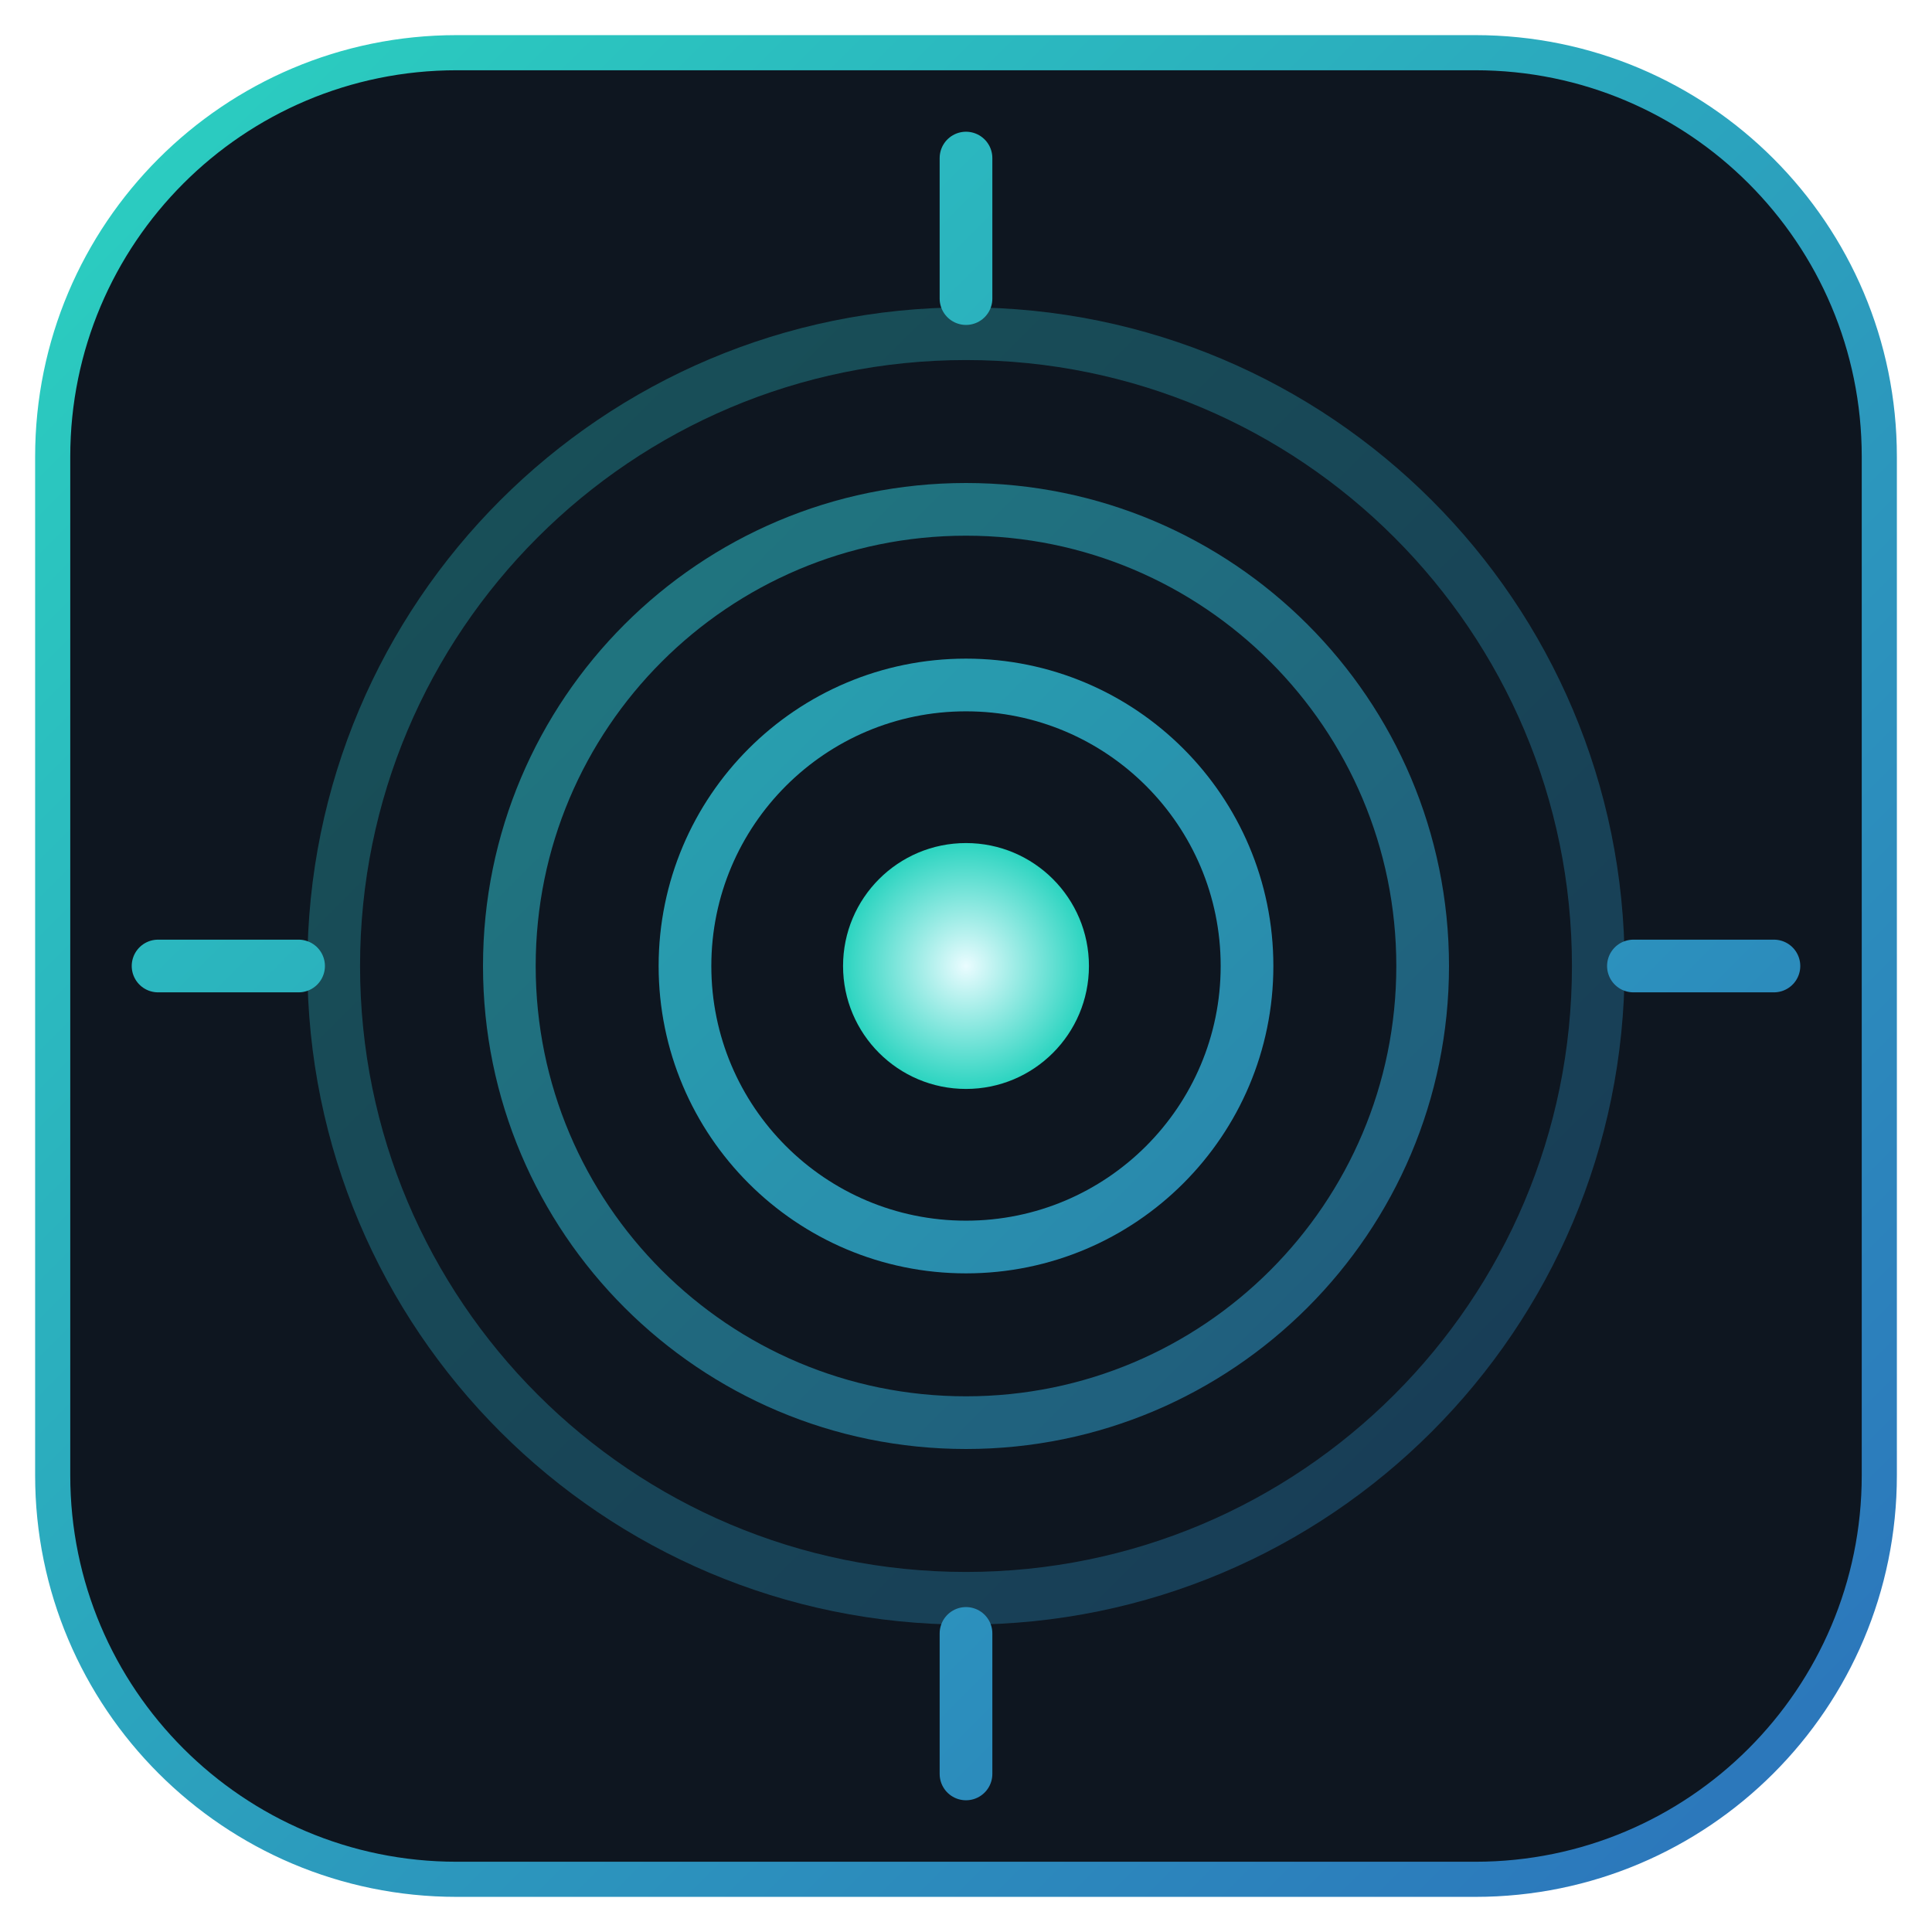
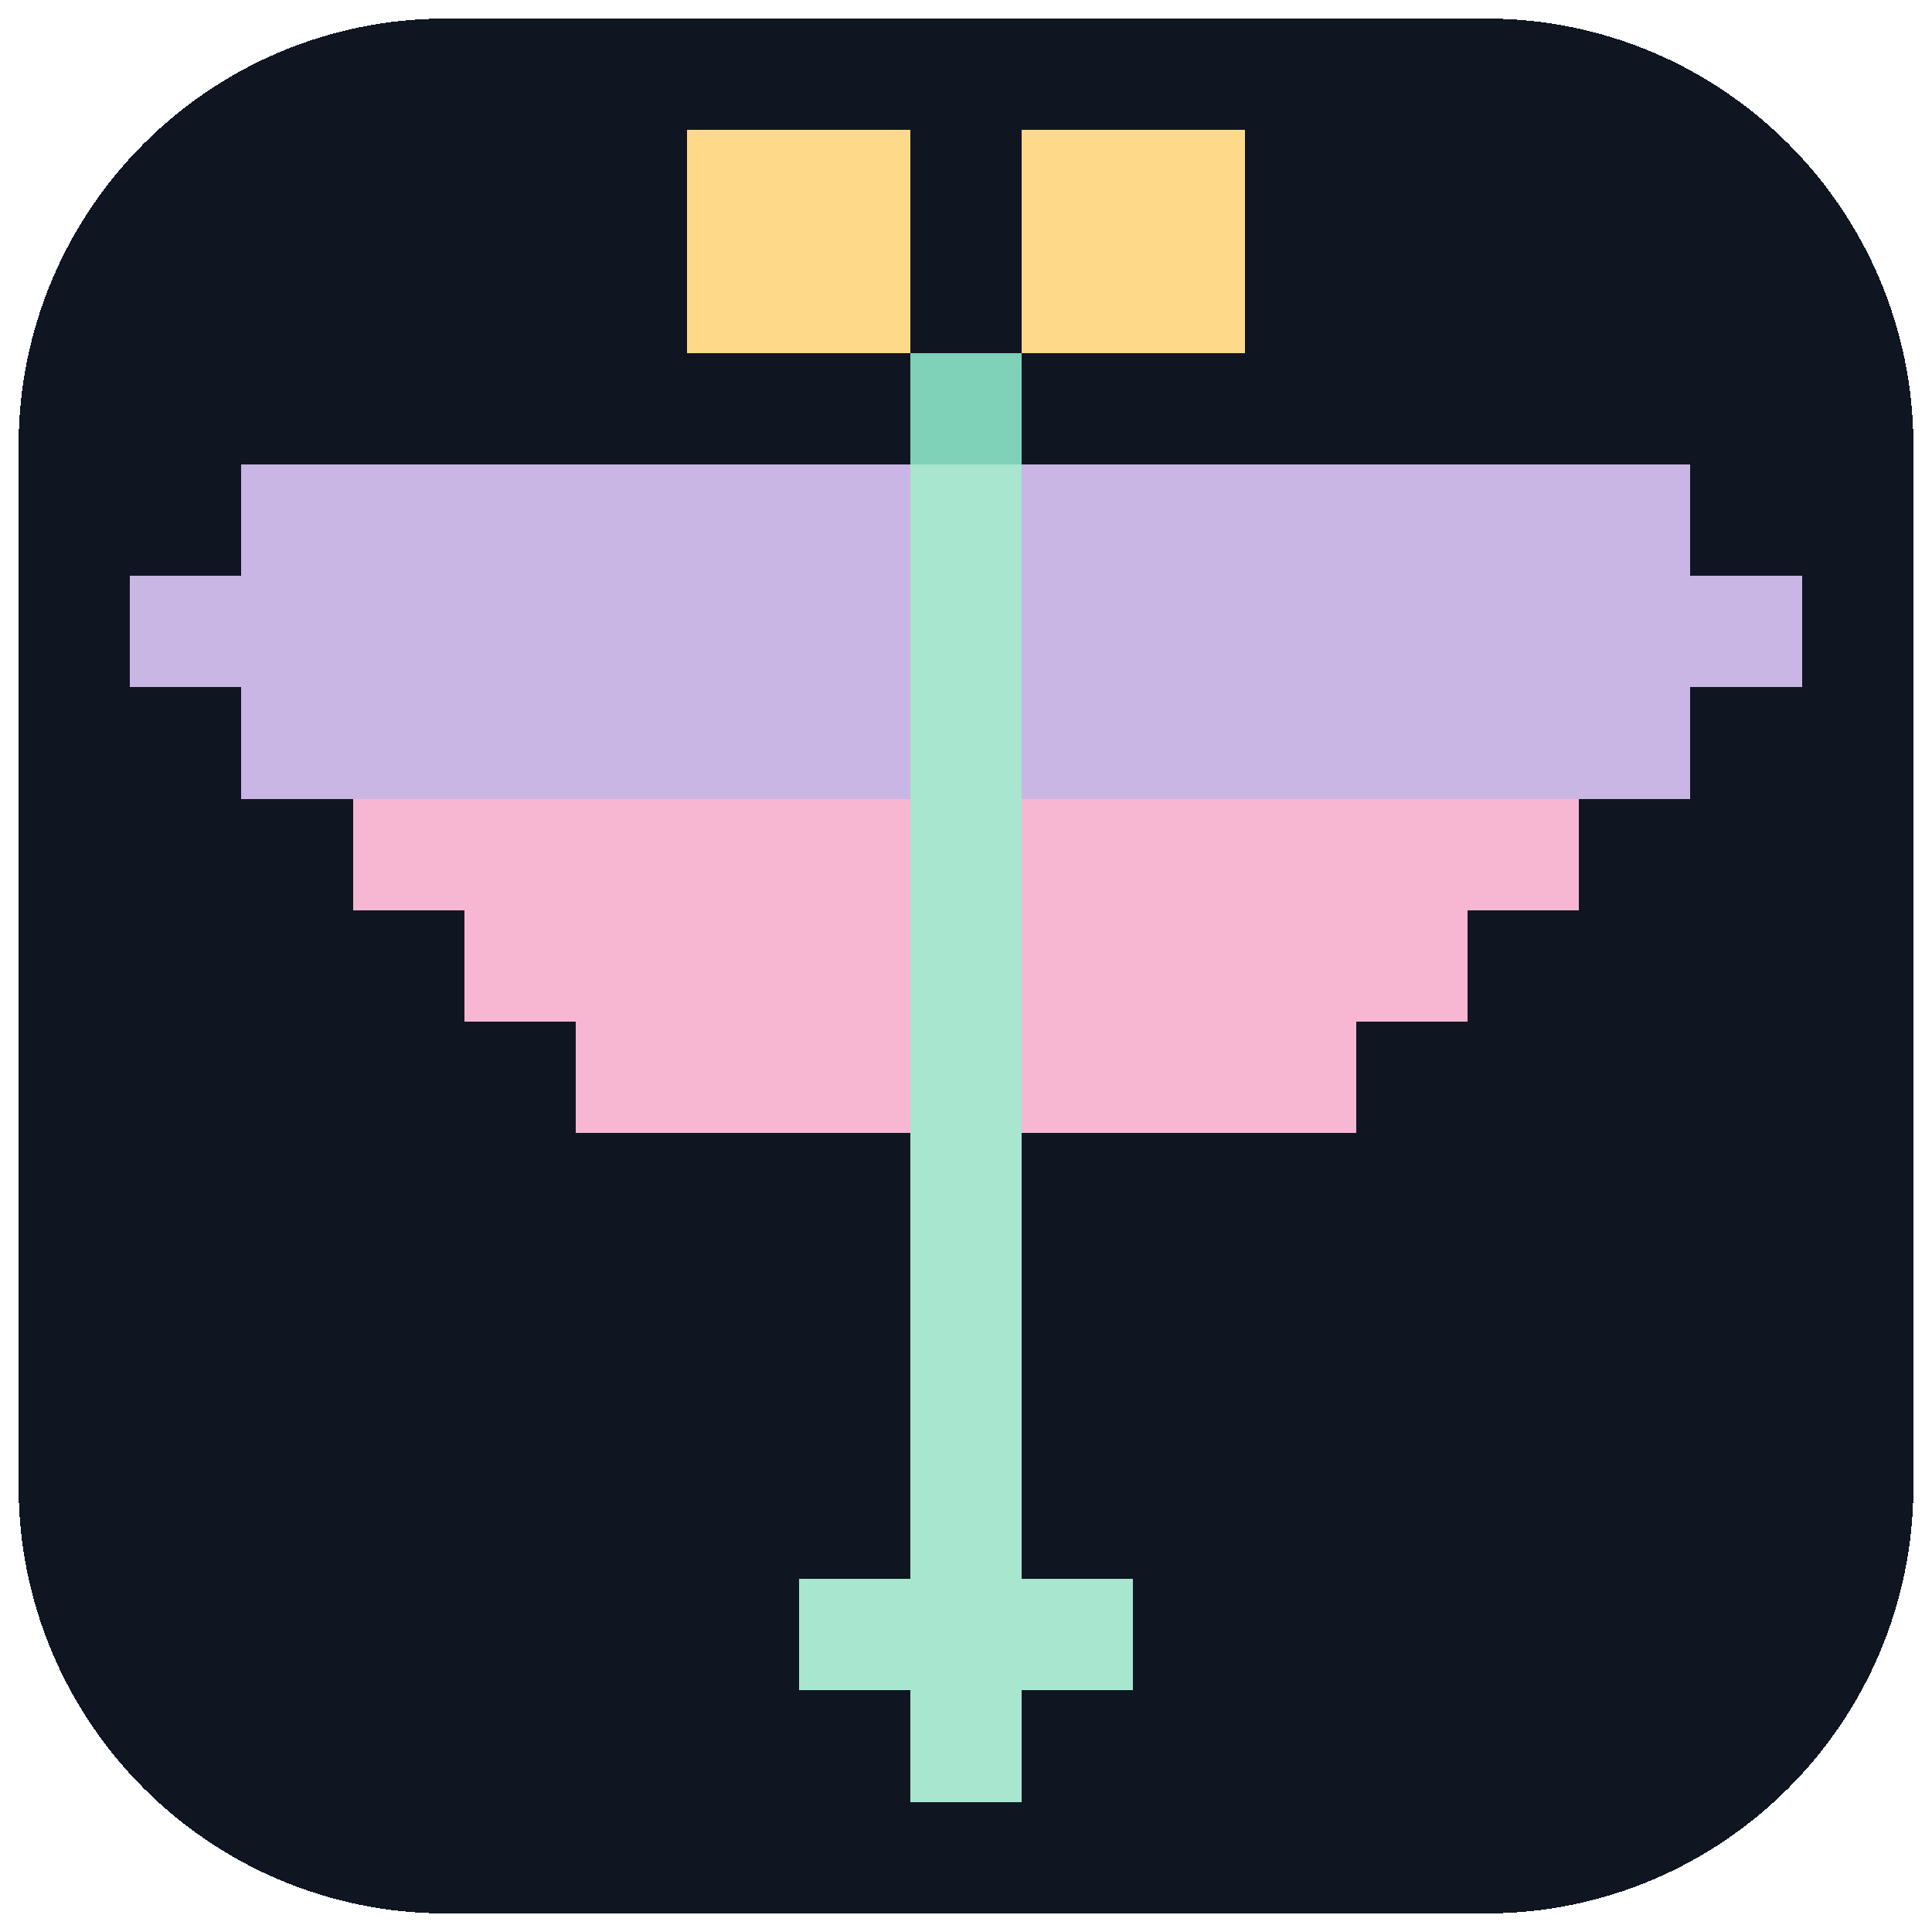
- <svg xmlns="http://www.w3.org/2000/svg" width="220" height="220" viewBox="0 0 220 220" fill="none" role="img" aria-label="Fovea logo">
-   <defs>
-     <linearGradient id="g" x1="0" y1="0" x2="220" y2="220" gradientUnits="userSpaceOnUse">
-       <stop stop-color="#2bd4c0" />
-       <stop offset="1" stop-color="#2c6fbb" />
-     </linearGradient>
-     <radialGradient id="c" cx="0.5" cy="0.5" r="0.5">
-       <stop stop-color="#eafcff" />
-       <stop offset="1" stop-color="#2bd4c0" />
-     </radialGradient>
-   </defs>
-   <rect x="6" y="6" width="208" height="208" rx="46" fill="#0e1620" />
-   <rect x="6" y="6" width="208" height="208" rx="46" fill="none" stroke="url(#g)" stroke-width="4" />
-   <circle cx="110" cy="110" r="72" fill="none" stroke="url(#g)" stroke-width="6" opacity="0.35" />
-   <circle cx="110" cy="110" r="52" fill="none" stroke="url(#g)" stroke-width="6" opacity="0.6" />
-   <circle cx="110" cy="110" r="32" fill="none" stroke="url(#g)" stroke-width="6" opacity="0.9" />
-   <circle cx="110" cy="110" r="14" fill="url(#c)" />
-   <g stroke="url(#g)" stroke-width="6" stroke-linecap="round">
-     <line x1="110" y1="18" x2="110" y2="34" />
-     <line x1="110" y1="186" x2="110" y2="202" />
-     <line x1="18" y1="110" x2="34" y2="110" />
-     <line x1="186" y1="110" x2="202" y2="110" />
-   </g>
+ <svg xmlns="http://www.w3.org/2000/svg" width="208" height="208" viewBox="0 0 208 208" role="img" aria-label="libelula dragonfly logo" shape-rendering="crispEdges">
+   <rect x="2" y="2" width="204" height="204" rx="46" fill="#0f1622" />
+   <rect x="74" y="14" width="12" height="12" fill="#ffd98a" />
+   <rect x="86" y="14" width="12" height="12" fill="#ffd98a" />
+   <rect x="110" y="14" width="12" height="12" fill="#ffd98a" />
+   <rect x="122" y="14" width="12" height="12" fill="#ffd98a" />
+   <rect x="74" y="26" width="12" height="12" fill="#ffd98a" />
+   <rect x="86" y="26" width="12" height="12" fill="#ffd98a" />
+   <rect x="110" y="26" width="12" height="12" fill="#ffd98a" />
+   <rect x="122" y="26" width="12" height="12" fill="#ffd98a" />
+   <rect x="98" y="38" width="12" height="12" fill="#7fd1b8" />
+   <rect x="26" y="50" width="12" height="12" fill="#c9b6e4" />
+   <rect x="38" y="50" width="12" height="12" fill="#c9b6e4" />
+   <rect x="50" y="50" width="12" height="12" fill="#c9b6e4" />
+   <rect x="62" y="50" width="12" height="12" fill="#c9b6e4" />
+   <rect x="74" y="50" width="12" height="12" fill="#c9b6e4" />
+   <rect x="86" y="50" width="12" height="12" fill="#c9b6e4" />
+   <rect x="98" y="50" width="12" height="12" fill="#a8e6cf" />
+   <rect x="110" y="50" width="12" height="12" fill="#c9b6e4" />
+   <rect x="122" y="50" width="12" height="12" fill="#c9b6e4" />
+   <rect x="134" y="50" width="12" height="12" fill="#c9b6e4" />
+   <rect x="146" y="50" width="12" height="12" fill="#c9b6e4" />
+   <rect x="158" y="50" width="12" height="12" fill="#c9b6e4" />
+   <rect x="170" y="50" width="12" height="12" fill="#c9b6e4" />
+   <rect x="14" y="62" width="12" height="12" fill="#c9b6e4" />
+   <rect x="26" y="62" width="12" height="12" fill="#c9b6e4" />
+   <rect x="38" y="62" width="12" height="12" fill="#c9b6e4" />
+   <rect x="50" y="62" width="12" height="12" fill="#c9b6e4" />
+   <rect x="62" y="62" width="12" height="12" fill="#c9b6e4" />
+   <rect x="74" y="62" width="12" height="12" fill="#c9b6e4" />
+   <rect x="86" y="62" width="12" height="12" fill="#c9b6e4" />
+   <rect x="98" y="62" width="12" height="12" fill="#a8e6cf" />
+   <rect x="110" y="62" width="12" height="12" fill="#c9b6e4" />
+   <rect x="122" y="62" width="12" height="12" fill="#c9b6e4" />
+   <rect x="134" y="62" width="12" height="12" fill="#c9b6e4" />
+   <rect x="146" y="62" width="12" height="12" fill="#c9b6e4" />
+   <rect x="158" y="62" width="12" height="12" fill="#c9b6e4" />
+   <rect x="170" y="62" width="12" height="12" fill="#c9b6e4" />
+   <rect x="182" y="62" width="12" height="12" fill="#c9b6e4" />
+   <rect x="26" y="74" width="12" height="12" fill="#c9b6e4" />
+   <rect x="38" y="74" width="12" height="12" fill="#c9b6e4" />
+   <rect x="50" y="74" width="12" height="12" fill="#c9b6e4" />
+   <rect x="62" y="74" width="12" height="12" fill="#c9b6e4" />
+   <rect x="74" y="74" width="12" height="12" fill="#c9b6e4" />
+   <rect x="86" y="74" width="12" height="12" fill="#c9b6e4" />
+   <rect x="98" y="74" width="12" height="12" fill="#a8e6cf" />
+   <rect x="110" y="74" width="12" height="12" fill="#c9b6e4" />
+   <rect x="122" y="74" width="12" height="12" fill="#c9b6e4" />
+   <rect x="134" y="74" width="12" height="12" fill="#c9b6e4" />
+   <rect x="146" y="74" width="12" height="12" fill="#c9b6e4" />
+   <rect x="158" y="74" width="12" height="12" fill="#c9b6e4" />
+   <rect x="170" y="74" width="12" height="12" fill="#c9b6e4" />
+   <rect x="38" y="86" width="12" height="12" fill="#f7b7d2" />
+   <rect x="50" y="86" width="12" height="12" fill="#f7b7d2" />
+   <rect x="62" y="86" width="12" height="12" fill="#f7b7d2" />
+   <rect x="74" y="86" width="12" height="12" fill="#f7b7d2" />
+   <rect x="86" y="86" width="12" height="12" fill="#f7b7d2" />
+   <rect x="98" y="86" width="12" height="12" fill="#a8e6cf" />
+   <rect x="110" y="86" width="12" height="12" fill="#f7b7d2" />
+   <rect x="122" y="86" width="12" height="12" fill="#f7b7d2" />
+   <rect x="134" y="86" width="12" height="12" fill="#f7b7d2" />
+   <rect x="146" y="86" width="12" height="12" fill="#f7b7d2" />
+   <rect x="158" y="86" width="12" height="12" fill="#f7b7d2" />
+   <rect x="50" y="98" width="12" height="12" fill="#f7b7d2" />
+   <rect x="62" y="98" width="12" height="12" fill="#f7b7d2" />
+   <rect x="74" y="98" width="12" height="12" fill="#f7b7d2" />
+   <rect x="86" y="98" width="12" height="12" fill="#f7b7d2" />
+   <rect x="98" y="98" width="12" height="12" fill="#a8e6cf" />
+   <rect x="110" y="98" width="12" height="12" fill="#f7b7d2" />
+   <rect x="122" y="98" width="12" height="12" fill="#f7b7d2" />
+   <rect x="134" y="98" width="12" height="12" fill="#f7b7d2" />
+   <rect x="146" y="98" width="12" height="12" fill="#f7b7d2" />
+   <rect x="62" y="110" width="12" height="12" fill="#f7b7d2" />
+   <rect x="74" y="110" width="12" height="12" fill="#f7b7d2" />
+   <rect x="86" y="110" width="12" height="12" fill="#f7b7d2" />
+   <rect x="98" y="110" width="12" height="12" fill="#a8e6cf" />
+   <rect x="110" y="110" width="12" height="12" fill="#f7b7d2" />
+   <rect x="122" y="110" width="12" height="12" fill="#f7b7d2" />
+   <rect x="134" y="110" width="12" height="12" fill="#f7b7d2" />
+   <rect x="98" y="122" width="12" height="12" fill="#a8e6cf" />
+   <rect x="98" y="134" width="12" height="12" fill="#a8e6cf" />
+   <rect x="98" y="146" width="12" height="12" fill="#a8e6cf" />
+   <rect x="98" y="158" width="12" height="12" fill="#a8e6cf" />
+   <rect x="86" y="170" width="12" height="12" fill="#a8e6cf" />
+   <rect x="98" y="170" width="12" height="12" fill="#a8e6cf" />
+   <rect x="110" y="170" width="12" height="12" fill="#a8e6cf" />
+   <rect x="98" y="182" width="12" height="12" fill="#a8e6cf" />
</svg>
